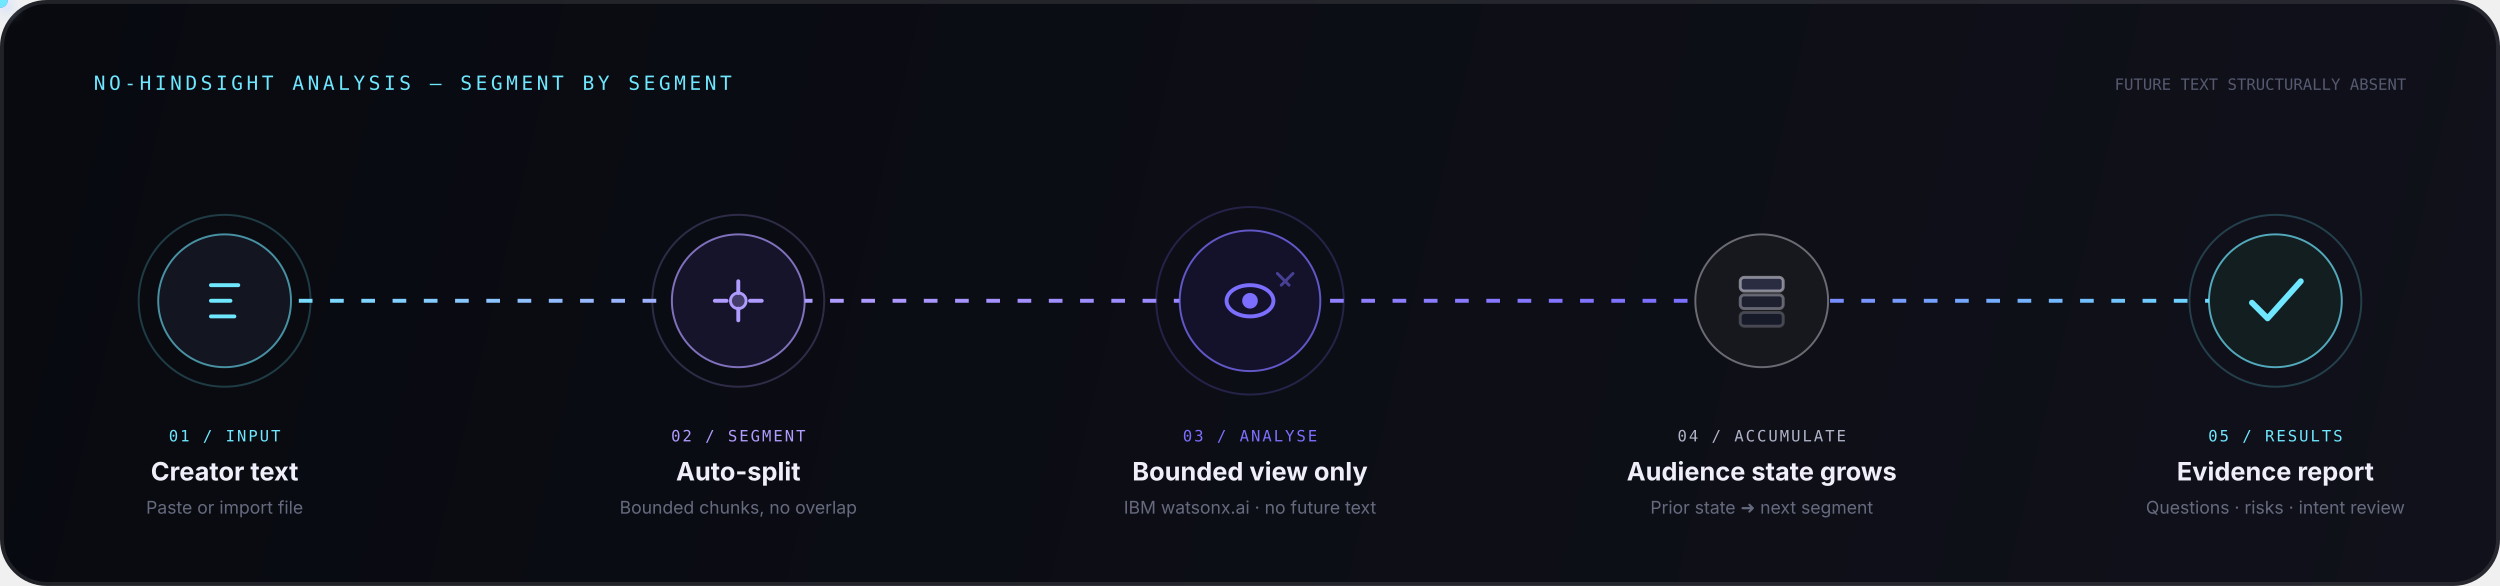
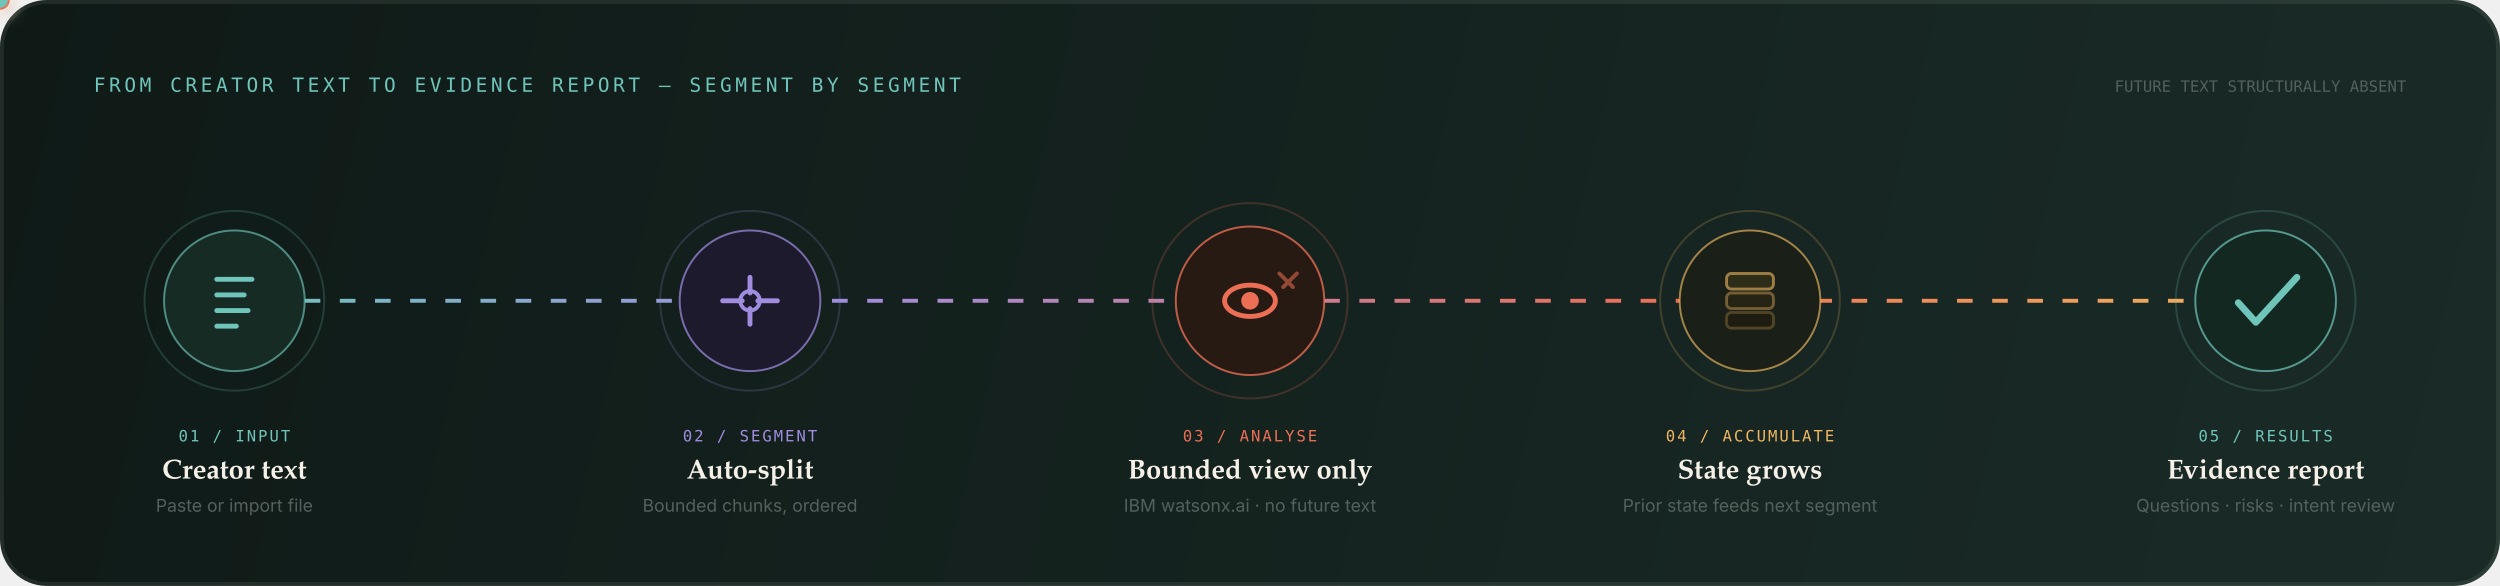
<svg xmlns="http://www.w3.org/2000/svg" viewBox="0 0 1280 300" role="img" aria-labelledby="title description">
  <defs>
    <linearGradient id="flowBg" x1="0" y1="0" x2="1280" y2="300" gradientUnits="userSpaceOnUse">
-       <stop stop-color="#080A10" />
-       <stop offset="1" stop-color="#10111A" />
+       <stop stop-color="#0f1a17" />
+       <stop offset="1" stop-color="#1a2b27" />
    </linearGradient>
-     <linearGradient id="flowSignal" x1="106" y1="0" x2="1176" y2="0" gradientUnits="userSpaceOnUse">
-       <stop stop-color="#6EE7FF" />
-       <stop offset=".3" stop-color="#B09BFF" />
-       <stop offset=".7" stop-color="#7C6FFF" />
-       <stop offset="1" stop-color="#6EE7FF" />
+     <linearGradient id="flowSignal" x1="105" y1="0" x2="1175" y2="0" gradientUnits="userSpaceOnUse">
+       <stop stop-color="#6fc5b9" />
+       <stop offset=".3" stop-color="#a08de0" />
+       <stop offset=".7" stop-color="#ec6f55" />
+       <stop offset="1" stop-color="#efb860" />
    </linearGradient>
    <filter id="flowGlow" x="-100%" y="-100%" width="300%" height="300%">
      <feGaussianBlur stdDeviation="4" result="blur" />
      <feMerge>
        <feMergeNode in="blur" />
        <feMergeNode in="SourceGraphic" />
      </feMerge>
    </filter>
    <style>
-       .mono { font-family: ui-monospace, SFMono-Regular, Consolas, monospace; }
-       .sans { font-family: Inter, Arial, sans-serif; }
-       .edge { stroke-dasharray: 7 9; animation: edge 10s linear infinite; }
-       .ring { animation: ring 2.5s ease-out infinite; transform-box: fill-box; transform-origin: center; }
-       .ring.two { animation-delay: -0.8s; }
-       .ring.three { animation-delay: -1.6s; }
-       @keyframes edge { to { stroke-dashoffset: -160; } }
+       .serif { font-family: "Iowan Old Style", "Palatino Linotype", Palatino, Georgia, serif; }
+       .mono  { font-family: ui-monospace, SFMono-Regular, Consolas, monospace; }
+       .sans  { font-family: Aptos, Inter, "Segoe UI", system-ui, sans-serif; }
+       .edge  { stroke-dasharray: 8 10; animation: edge 11s linear infinite; }
+       .ring  { animation: ring 2.6s ease-out infinite; transform-box: fill-box; transform-origin: center; }
+       .ring2 { animation: ring 2.6s ease-out infinite; animation-delay: -0.9s; transform-box: fill-box; transform-origin: center; }
+       .ring3 { animation: ring 2.6s ease-out infinite; animation-delay: -1.8s; transform-box: fill-box; transform-origin: center; }
+       @keyframes edge { to { stroke-dashoffset: -180; } }
      @keyframes ring {
-         0%, 20% { opacity: 0.6; transform: scale(0.5); }
-         80%, 100% { opacity: 0; transform: scale(1.4); }
+         0%,  20% { opacity: .55; transform: scale(.45); }
+         80%, 100% { opacity: 0;  transform: scale(1.45); }
      }
      @media (prefers-reduced-motion: reduce) { * { animation: none !important; } }
    </style>
  </defs>
  <rect width="1280" height="300" rx="24" fill="url(#flowBg)" />
-   <rect x="1" y="1" width="1278" height="298" rx="23" fill="none" stroke="#FFFFFF" stroke-opacity=".1" stroke-width="2" />
-   <text x="48" y="46" class="mono" fill="#6EE7FF" font-size="10" letter-spacing="1.8">NO-HINDSIGHT ANALYSIS — SEGMENT BY SEGMENT</text>
-   <text x="1232" y="46" class="mono" fill="#565A70" font-size="8" text-anchor="end">FUTURE TEXT STRUCTURALLY ABSENT</text>
-   <path id="mainFlow" d="M121 154H1158" fill="none" stroke="url(#flowSignal)" stroke-width="2" class="edge" />
-   <circle r="6" fill="#F0EEF9" filter="url(#flowGlow)">
-     <animateMotion dur="7s" repeatCount="indefinite">
-       <mpath href="#mainFlow" />
+   <rect x="1" y="1" width="1278" height="298" rx="23" fill="none" stroke="#f5f2e9" stroke-opacity=".08" stroke-width="2" />
+   <text x="48" y="47" class="mono" fill="#6fc5b9" font-size="10" letter-spacing="1.8">FROM CREATOR TEXT TO EVIDENCE REPORT — SEGMENT BY SEGMENT</text>
+   <text x="1232" y="47" class="mono" fill="#53605c" font-size="8" text-anchor="end">FUTURE TEXT STRUCTURALLY ABSENT</text>
+   <path id="mf" d="M120 154 H1160" fill="none" stroke="url(#flowSignal)" stroke-width="2" class="edge" />
+   <circle r="7" fill="#f5f1e8" filter="url(#flowGlow)">
+     <animateMotion dur="7.2s" repeatCount="indefinite">
+       <mpath href="#mf" />
    </animateMotion>
  </circle>
-   <circle r="4" fill="#7C6FFF" filter="url(#flowGlow)">
-     <animateMotion dur="7s" begin="-2.3s" repeatCount="indefinite">
-       <mpath href="#mainFlow" />
+   <circle r="5" fill="#ec6f55" filter="url(#flowGlow)">
+     <animateMotion dur="7.2s" begin="-2.4s" repeatCount="indefinite">
+       <mpath href="#mf" />
    </animateMotion>
  </circle>
-   <circle r="4" fill="#6EE7FF" filter="url(#flowGlow)">
-     <animateMotion dur="7s" begin="-4.6s" repeatCount="indefinite">
-       <mpath href="#mainFlow" />
+   <circle r="4" fill="#6fc5b9" filter="url(#flowGlow)">
+     <animateMotion dur="7.2s" begin="-4.8s" repeatCount="indefinite">
+       <mpath href="#mf" />
    </animateMotion>
  </circle>
-   <g transform="translate(115 154)">
-     <circle r="34" fill="#131521" stroke="#6EE7FF" stroke-opacity=".6" />
-     <circle r="44" fill="none" stroke="#6EE7FF" stroke-opacity=".22" class="ring" />
-     <path d="M-7-8h14M-7 0h10M-7 8h12" stroke="#6EE7FF" stroke-width="2" stroke-linecap="round" />
-     <text y="72" class="mono" fill="#6EE7FF" font-size="8" text-anchor="middle" letter-spacing="1">01 / INPUT</text>
-     <text y="92" class="sans" fill="#F0EEF9" font-size="13" font-weight="700" text-anchor="middle">Creator text</text>
-     <text y="109" class="sans" fill="#666A7E" font-size="9" text-anchor="middle">Paste or import file</text>
+   <g transform="translate(120 154)">
+     <circle r="36" fill="#172b25" stroke="#6fc5b9" stroke-opacity=".65" />
+     <circle r="46" fill="none" stroke="#6fc5b9" stroke-opacity=".2" class="ring" />
+     <path d="M-9-11h18M-9-3h14M-9 5h16M-9 13h10" stroke="#6fc5b9" stroke-width="2.5" stroke-linecap="round" />
+     <text y="72" class="mono" fill="#6fc5b9" font-size="8" text-anchor="middle" letter-spacing="1">01 / INPUT</text>
+     <text y="91" class="serif" fill="#f5f1e8" font-size="14" font-weight="600" text-anchor="middle">Creator text</text>
+     <text y="108" class="sans" fill="#53605c" font-size="9" text-anchor="middle">Paste or import file</text>
  </g>
-   <g transform="translate(378 154)">
-     <circle r="34" fill="#16142A" stroke="#B09BFF" stroke-opacity=".7" />
-     <circle r="44" fill="none" stroke="#B09BFF" stroke-opacity=".22" class="ring two" />
-     <path d="M-12 0h6M6 0h6M0-10v6M0 4v6" stroke="#B09BFF" stroke-width="2" stroke-linecap="round" />
-     <circle cx="0" cy="0" r="4" fill="#B09BFF" fill-opacity=".3" stroke="#B09BFF" stroke-width="1.5" />
-     <text y="72" class="mono" fill="#B09BFF" font-size="8" text-anchor="middle" letter-spacing="1">02 / SEGMENT</text>
-     <text y="92" class="sans" fill="#F0EEF9" font-size="13" font-weight="700" text-anchor="middle">Auto-split</text>
-     <text y="109" class="sans" fill="#666A7E" font-size="9" text-anchor="middle">Bounded chunks, no overlap</text>
+   <g transform="translate(384 154)">
+     <circle r="36" fill="#1e1a2e" stroke="#a08de0" stroke-opacity=".72" />
+     <circle r="46" fill="none" stroke="#a08de0" stroke-opacity=".2" class="ring2" />
+     <path d="M-14 0h10M4 0h10" stroke="#a08de0" stroke-width="2.5" stroke-linecap="round" />
+     <path d="M0-12v8M0 4v8" stroke="#a08de0" stroke-width="2.5" stroke-linecap="round" />
+     <circle r="5" fill="none" stroke="#a08de0" stroke-width="2" />
+     <text y="72" class="mono" fill="#a08de0" font-size="8" text-anchor="middle" letter-spacing="1">02 / SEGMENT</text>
+     <text y="91" class="serif" fill="#f5f1e8" font-size="14" font-weight="600" text-anchor="middle">Auto-split</text>
+     <text y="108" class="sans" fill="#53605c" font-size="9" text-anchor="middle">Bounded chunks, ordered</text>
  </g>
  <g transform="translate(640 154)">
-     <circle r="36" fill="#14122A" stroke="#7C6FFF" stroke-opacity=".75" />
-     <circle r="48" fill="none" stroke="#7C6FFF" stroke-opacity=".22" class="ring three" />
-     <ellipse rx="12" ry="8" fill="none" stroke="#7C6FFF" stroke-width="2" />
-     <circle r="4" fill="#7C6FFF" />
-     <path d="M14-14L20-8M16-8L22-14" stroke="#7C6FFF" stroke-opacity=".5" stroke-width="1.5" stroke-linecap="round" />
-     <text y="72" class="mono" fill="#7C6FFF" font-size="8" text-anchor="middle" letter-spacing="1">03 / ANALYSE</text>
-     <text y="92" class="sans" fill="#F0EEF9" font-size="13" font-weight="700" text-anchor="middle">Bounded view only</text>
-     <text y="109" class="sans" fill="#666A7E" font-size="9" text-anchor="middle">IBM watsonx.ai · no future text</text>
+     <circle r="38" fill="#271a12" stroke="#ec6f55" stroke-opacity=".78" />
+     <circle r="50" fill="none" stroke="#ec6f55" stroke-opacity=".2" class="ring3" />
+     <ellipse rx="13" ry="8" fill="none" stroke="#ec6f55" stroke-width="2.5" />
+     <circle r="4.5" fill="#ec6f55" />
+     <path d="M15-14L22-7M17-7L24-14" stroke="#ec6f55" stroke-opacity=".55" stroke-width="2" stroke-linecap="round" />
+     <text y="72" class="mono" fill="#ec6f55" font-size="8" text-anchor="middle" letter-spacing="1">03 / ANALYSE</text>
+     <text y="91" class="serif" fill="#f5f1e8" font-size="14" font-weight="600" text-anchor="middle">Bounded view only</text>
+     <text y="108" class="sans" fill="#53605c" font-size="9" text-anchor="middle">IBM watsonx.ai · no future text</text>
  </g>
-   <g transform="translate(902 154)">
-     <circle r="34" fill="#16181E" stroke="#F0EEF9" stroke-opacity=".4" />
-     <rect x="-11" y="-12" width="22" height="7" rx="2" fill="#2A2D42" stroke="#F0EEF9" stroke-opacity=".5" stroke-width="1.5" />
-     <rect x="-11" y="-3" width="22" height="7" rx="2" fill="#1E2030" stroke="#F0EEF9" stroke-opacity=".35" stroke-width="1.5" />
-     <rect x="-11" y="6" width="22" height="7" rx="2" fill="#171A28" stroke="#F0EEF9" stroke-opacity=".22" stroke-width="1.5" />
-     <text y="72" class="mono" fill="#B0B4C8" font-size="8" text-anchor="middle" letter-spacing="1">04 / ACCUMULATE</text>
-     <text y="92" class="sans" fill="#F0EEF9" font-size="13" font-weight="700" text-anchor="middle">Audience state grows</text>
-     <text y="109" class="sans" fill="#666A7E" font-size="9" text-anchor="middle">Prior state ➜ next segment</text>
+   <g transform="translate(896 154)">
+     <circle r="36" fill="#1a1f18" stroke="#efb860" stroke-opacity=".65" />
+     <circle r="46" fill="none" stroke="#efb860" stroke-opacity=".2" class="ring" />
+     <rect x="-12" y="-14" width="24" height="8" rx="2.5" fill="#2e2d1a" stroke="#efb860" stroke-opacity=".6" stroke-width="1.5" />
+     <rect x="-12" y="-4" width="24" height="8" rx="2.5" fill="#252415" stroke="#efb860" stroke-opacity=".4" stroke-width="1.5" />
+     <rect x="-12" y="6" width="24" height="8" rx="2.5" fill="#1e1c10" stroke="#efb860" stroke-opacity=".25" stroke-width="1.5" />
+     <text y="72" class="mono" fill="#efb860" font-size="8" text-anchor="middle" letter-spacing="1">04 / ACCUMULATE</text>
+     <text y="91" class="serif" fill="#f5f1e8" font-size="14" font-weight="600" text-anchor="middle">State grows</text>
+     <text y="108" class="sans" fill="#53605c" font-size="9" text-anchor="middle">Prior state feeds next segment</text>
  </g>
-   <g transform="translate(1165 154)">
-     <circle r="34" fill="#131E20" stroke="#6EE7FF" stroke-opacity=".7" />
-     <circle r="44" fill="none" stroke="#6EE7FF" stroke-opacity=".22" class="ring two" />
-     <path d="M-12 1-4 9 13-10" fill="none" stroke="#6EE7FF" stroke-width="3" stroke-linecap="round" stroke-linejoin="round" />
-     <text y="72" class="mono" fill="#6EE7FF" font-size="8" text-anchor="middle" letter-spacing="1">05 / RESULTS</text>
-     <text y="92" class="sans" fill="#F0EEF9" font-size="13" font-weight="700" text-anchor="middle">Evidence report</text>
-     <text y="109" class="sans" fill="#666A7E" font-size="9" text-anchor="middle">Questions · risks · intent review</text>
+   <g transform="translate(1160 154)">
+     <circle r="36" fill="#122820" stroke="#6fc5b9" stroke-opacity=".72" />
+     <circle r="46" fill="none" stroke="#6fc5b9" stroke-opacity=".2" class="ring2" />
+     <path d="M-14 1-5 11 16-12" fill="none" stroke="#6fc5b9" stroke-width="3.5" stroke-linecap="round" stroke-linejoin="round" />
+     <text y="72" class="mono" fill="#6fc5b9" font-size="8" text-anchor="middle" letter-spacing="1">05 / RESULTS</text>
+     <text y="91" class="serif" fill="#f5f1e8" font-size="14" font-weight="600" text-anchor="middle">Evidence report</text>
+     <text y="108" class="sans" fill="#53605c" font-size="9" text-anchor="middle">Questions · risks · intent review</text>
  </g>
</svg>
